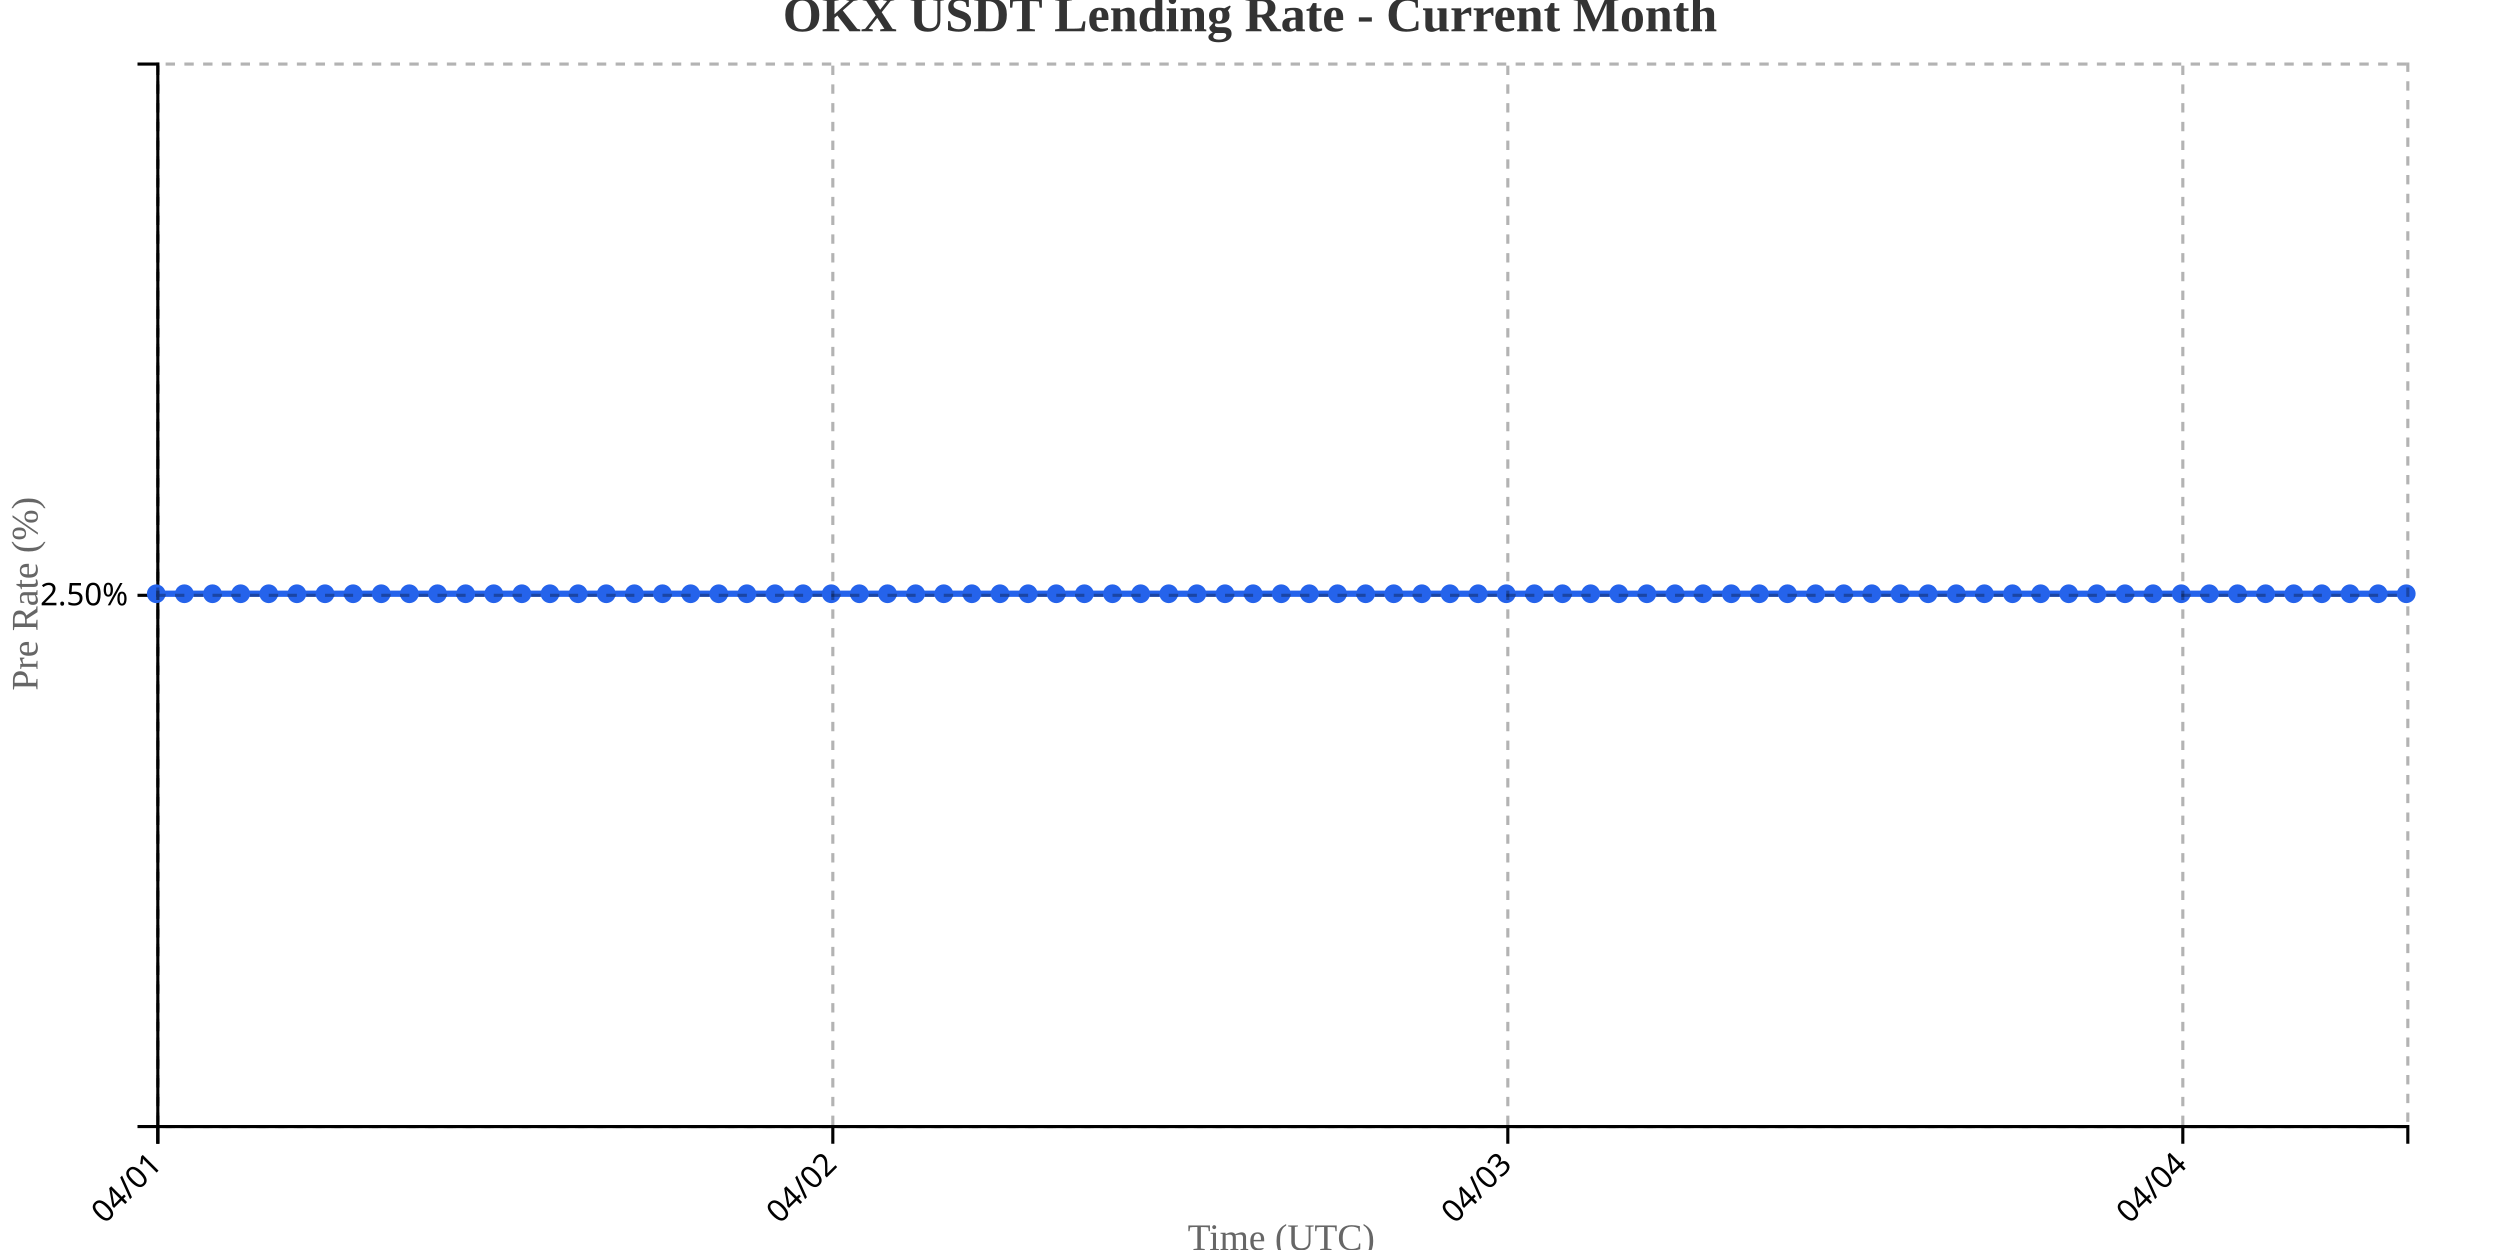
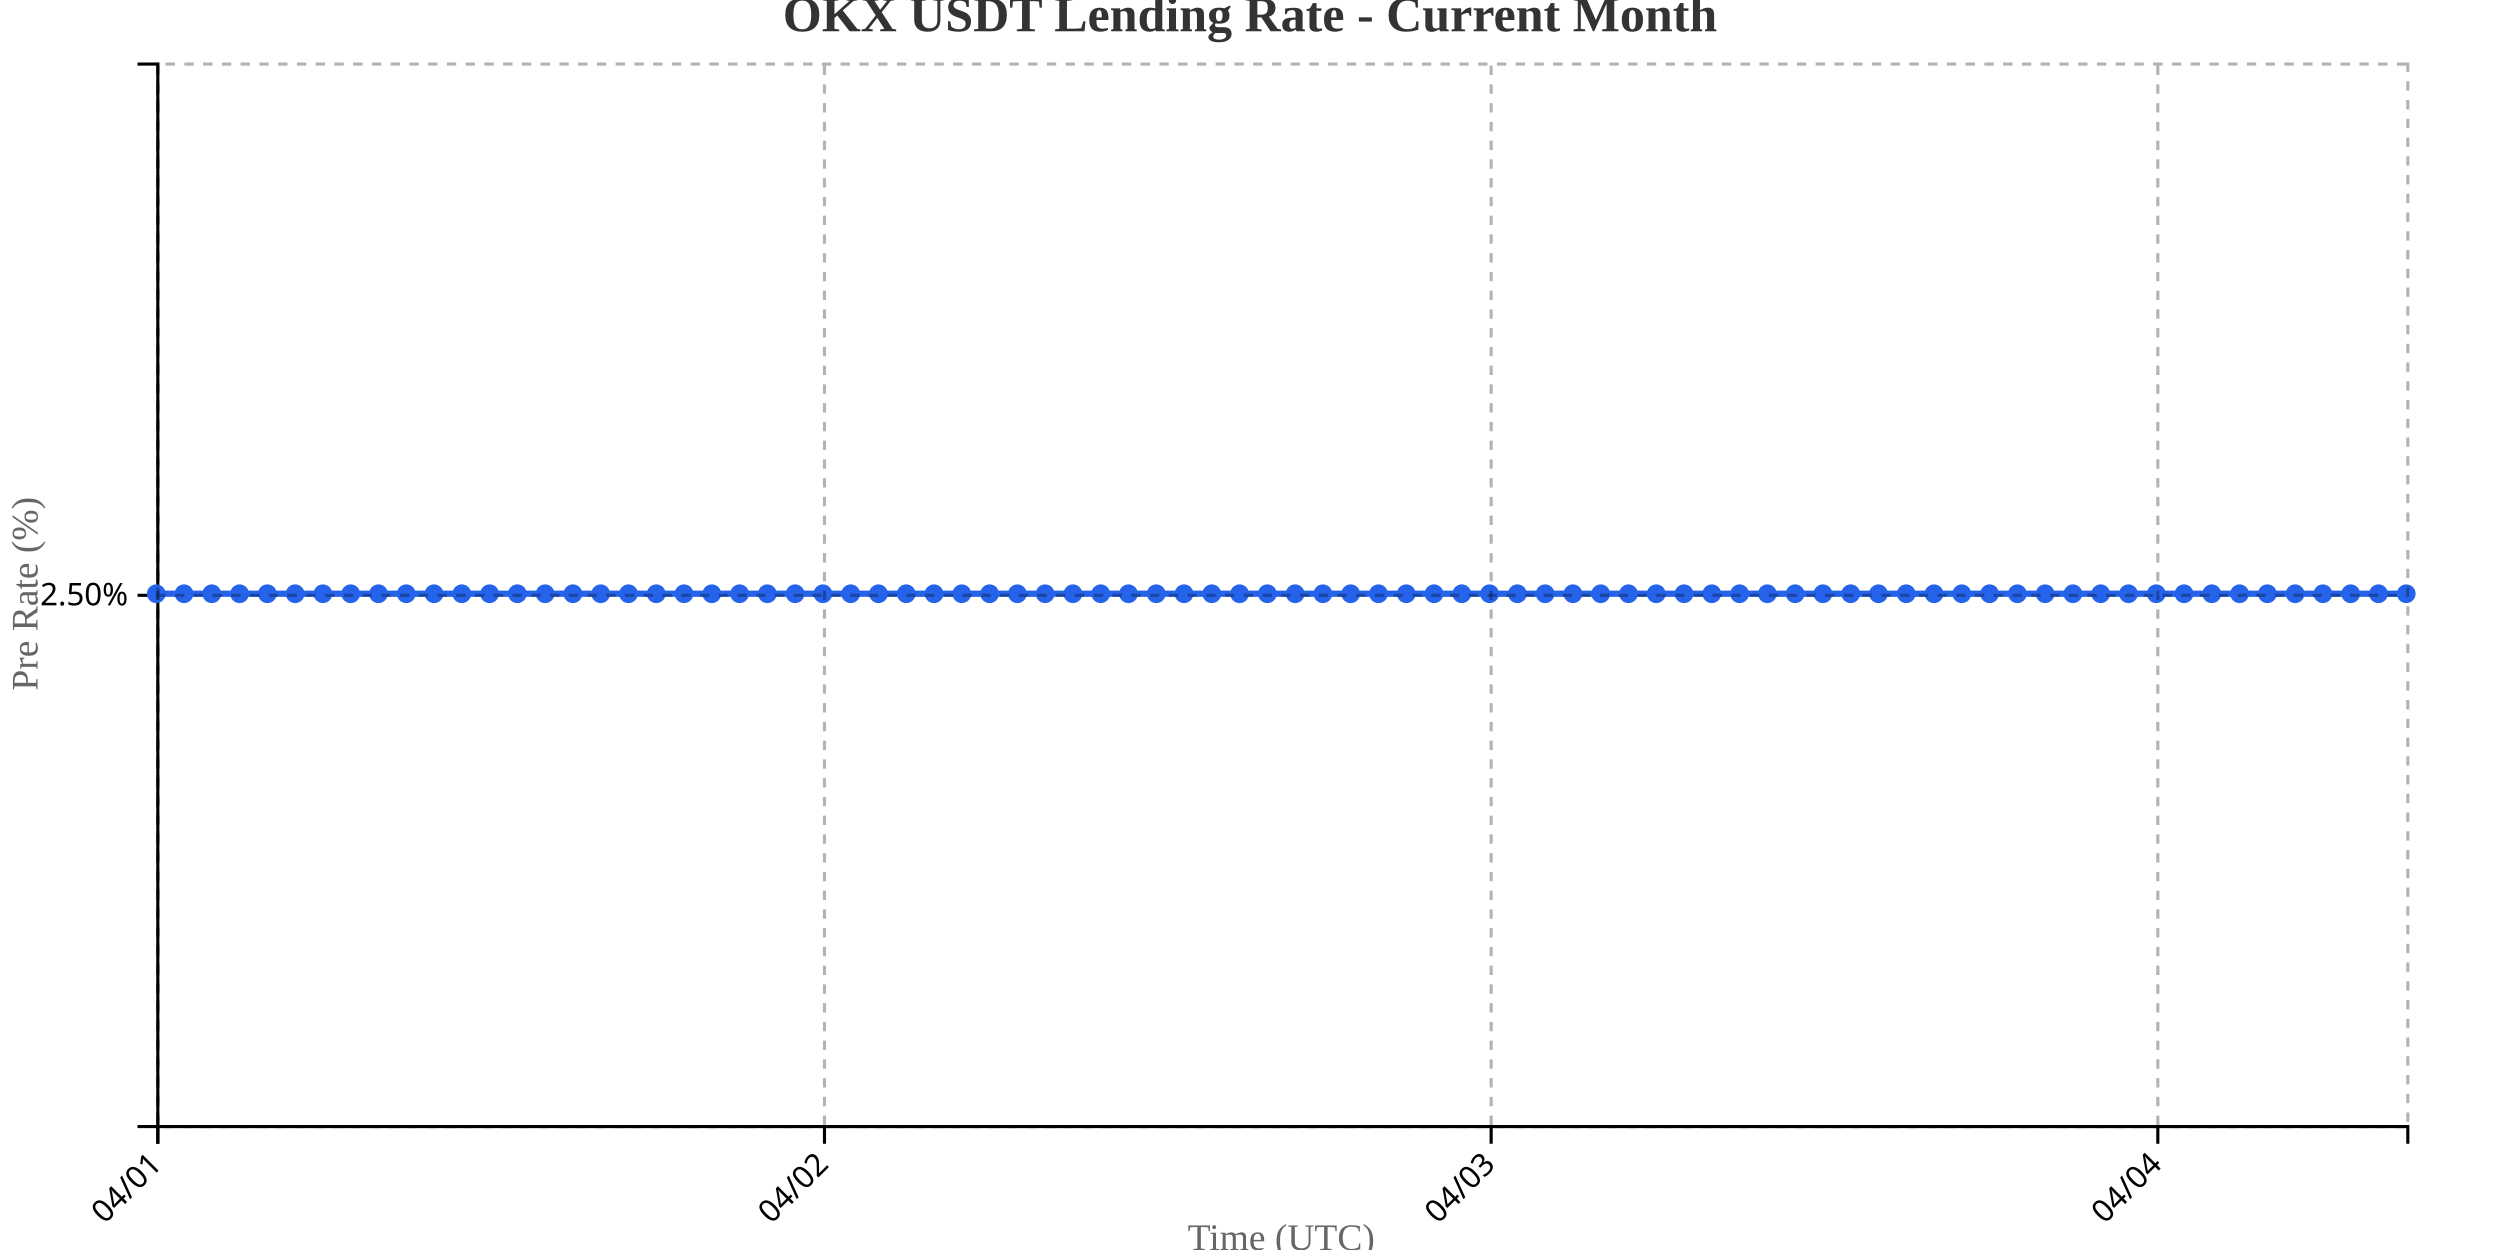
<svg xmlns="http://www.w3.org/2000/svg" width="800" height="400">
  <g transform="translate(50,20)">
    <g transform="translate(0,340)" fill="none" font-size="10" font-family="sans-serif" text-anchor="middle">
      <path class="domain" stroke="currentColor" d="M0.5,6V0.5H720.5V6" />
      <g class="tick" opacity="1" transform="translate(0.5,0)">
        <line stroke="currentColor" y2="6" />
        <text fill="currentColor" y="9" dy=".15em" style="text-anchor: end;" dx="-.8em" transform="rotate(-45)">04/01</text>
      </g>
-       <g class="tick" opacity="1" transform="translate(216.5,0)">
+       <g class="tick" opacity="1" transform="translate(213.8333,0)">
        <line stroke="currentColor" y2="6" />
        <text fill="currentColor" y="9" dy=".15em" style="text-anchor: end;" dx="-.8em" transform="rotate(-45)">04/02</text>
      </g>
-       <g class="tick" opacity="1" transform="translate(432.5,0)">
+       <g class="tick" opacity="1" transform="translate(427.1667,0)">
        <line stroke="currentColor" y2="6" />
        <text fill="currentColor" y="9" dy=".15em" style="text-anchor: end;" dx="-.8em" transform="rotate(-45)">04/03</text>
      </g>
-       <g class="tick" opacity="1" transform="translate(648.5,0)">
+       <g class="tick" opacity="1" transform="translate(640.5,0)">
        <line stroke="currentColor" y2="6" />
        <text fill="currentColor" y="9" dy=".15em" style="text-anchor: end;" dx="-.8em" transform="rotate(-45)">04/04</text>
      </g>
    </g>
    <g fill="none" font-size="10" font-family="sans-serif" text-anchor="end">
      <path class="domain" stroke="currentColor" d="M-6,340.5H0.5V0.5H-6" />
      <g class="tick" opacity="1" transform="translate(0,170.5)">
        <line stroke="currentColor" x2="-6" />
        <text fill="currentColor" x="-9" dy="0.32em">2.50%</text>
      </g>
    </g>
    <text transform="rotate(-90)" y="-50" x="-170" dy="1em" style="text-anchor: middle; font-size: 12px; fill: #666;">Pre Rate (%)</text>
    <text transform="translate(360, 380)" style="text-anchor: middle; font-size: 12px; fill: #666;">Time (UTC)</text>
-     <path fill="none" stroke="#2563eb" stroke-width="2" d="M0,170C3,170,6,170,9,170C12,170,15,170,18,170C21,170,24,170,27,170C30,170,33,170,36,170C39,170,42,170,45,170C48,170,51,170,54,170C57,170,60,170,63,170C66,170,69,170,72,170C75,170,78,170,81,170C84,170,87,170,90,170C93,170,96,170,99,170C102,170,105,170,108,170C111,170,114,170,117,170C120,170,123,170,126,170C129,170,132,170,135,170C138,170,141,170,144,170C147,170,150,170,153,170C156,170,159,170,162,170C165,170,168,170,171,170C174,170,177,170,180,170C183,170,186,170,189,170C192,170,195,170,198,170C201,170,204,170,207,170C210,170,213,170,216,170C219,170,222,170,225,170C228,170,231,170,234,170C237,170,240,170,243,170C246,170,249,170,252,170C255,170,258,170,261,170C264,170,267,170,270,170C273,170,276,170,279,170C282,170,285,170,288,170C291,170,294,170,297,170C300,170,303,170,306,170C309,170,312,170,315,170C318,170,321,170,324,170C327,170,330,170,333,170C336,170,339,170,342,170C345,170,348,170,351,170C354,170,357,170,360,170C363,170,366,170,369,170C372,170,375,170,378,170C381,170,384,170,387,170C390,170,393,170,396,170C399,170,402,170,405,170C408,170,411,170,414,170C417,170,420,170,423,170C426,170,429,170,432,170C435,170,438,170,441,170C444,170,447,170,450,170C453,170,456,170,459,170C462,170,465,170,468,170C471,170,474,170,477,170C480,170,483,170,486,170C489,170,492,170,495,170C498,170,501,170,504,170C507,170,510,170,513,170C516,170,519,170,522,170C525,170,528,170,531,170C534,170,537,170,540,170C543,170,546,170,549,170C552,170,555,170,558,170C561,170,564,170,567,170C570,170,573,170,576,170C579,170,582,170,585,170C588,170,591,170,594,170C597,170,600,170,603,170C606,170,609,170,612,170C615,170,618,170,621,170C624,170,627,170,630,170C633,170,636,170,639,170C642,170,645,170,648,170C651,170,654,170,657,170C660,170,663,170,666,170C669,170,672,170,675,170C678,170,681,170,684,170C687,170,690,170,693,170C696,170,699,170,702,170C705,170,708,170,711,170C714,170,717,170,720,170" />
+     <path fill="none" stroke="#2563eb" stroke-width="2" d="M0,170C2.963,170,5.926,170,8.889,170C11.852,170,14.815,170,17.778,170C20.741,170,23.704,170,26.667,170C29.63,170,32.593,170,35.556,170C38.519,170,41.481,170,44.444,170C47.407,170,50.37,170,53.333,170C56.296,170,59.259,170,62.222,170C65.185,170,68.148,170,71.111,170C74.074,170,77.037,170,80,170C82.963,170,85.926,170,88.889,170C91.852,170,94.815,170,97.778,170C100.741,170,103.704,170,106.667,170C109.63,170,112.593,170,115.556,170C118.519,170,121.481,170,124.444,170C127.407,170,130.37,170,133.333,170C136.296,170,139.259,170,142.222,170C145.185,170,148.148,170,151.111,170C154.074,170,157.037,170,160,170C162.963,170,165.926,170,168.889,170C171.852,170,174.815,170,177.778,170C180.741,170,183.704,170,186.667,170C189.63,170,192.593,170,195.556,170C198.519,170,201.481,170,204.444,170C207.407,170,210.37,170,213.333,170C216.296,170,219.259,170,222.222,170C225.185,170,228.148,170,231.111,170C234.074,170,237.037,170,240,170C242.963,170,245.926,170,248.889,170C251.852,170,254.815,170,257.778,170C260.741,170,263.704,170,266.667,170C269.63,170,272.593,170,275.556,170C278.519,170,281.481,170,284.444,170C287.407,170,290.37,170,293.333,170C296.296,170,299.259,170,302.222,170C305.185,170,308.148,170,311.111,170C314.074,170,317.037,170,320,170C322.963,170,325.926,170,328.889,170C331.852,170,334.815,170,337.778,170C340.741,170,343.704,170,346.667,170C349.63,170,352.593,170,355.556,170C358.519,170,361.481,170,364.444,170C367.407,170,370.37,170,373.333,170C376.296,170,379.259,170,382.222,170C385.185,170,388.148,170,391.111,170C394.074,170,397.037,170,400,170C402.963,170,405.926,170,408.889,170C411.852,170,414.815,170,417.778,170C420.741,170,423.704,170,426.667,170C429.63,170,432.593,170,435.556,170C438.519,170,441.481,170,444.444,170C447.407,170,450.37,170,453.333,170C456.296,170,459.259,170,462.222,170C465.185,170,468.148,170,471.111,170C474.074,170,477.037,170,480,170C482.963,170,485.926,170,488.889,170C491.852,170,494.815,170,497.778,170C500.741,170,503.704,170,506.667,170C509.63,170,512.593,170,515.556,170C518.519,170,521.481,170,524.444,170C527.407,170,530.37,170,533.333,170C536.296,170,539.259,170,542.222,170C545.185,170,548.148,170,551.111,170C554.074,170,557.037,170,560,170C562.963,170,565.926,170,568.889,170C571.852,170,574.815,170,577.778,170C580.741,170,583.704,170,586.667,170C589.63,170,592.593,170,595.556,170C598.519,170,601.481,170,604.444,170C607.407,170,610.37,170,613.333,170C616.296,170,619.259,170,622.222,170C625.185,170,628.148,170,631.111,170C634.074,170,637.037,170,640,170C642.963,170,645.926,170,648.889,170C651.852,170,654.815,170,657.778,170C660.741,170,663.704,170,666.667,170C669.63,170,672.593,170,675.556,170C678.519,170,681.481,170,684.444,170C687.407,170,690.37,170,693.333,170C696.296,170,699.259,170,702.222,170C705.185,170,708.148,170,711.111,170C714.074,170,717.037,170,720,170" />
    <circle class="dot" cx="0" cy="170" r="3" fill="#2563eb" />
-     <circle class="dot" cx="9" cy="170" r="3" fill="#2563eb" />
-     <circle class="dot" cx="18" cy="170" r="3" fill="#2563eb" />
-     <circle class="dot" cx="27" cy="170" r="3" fill="#2563eb" />
-     <circle class="dot" cx="36" cy="170" r="3" fill="#2563eb" />
-     <circle class="dot" cx="45" cy="170" r="3" fill="#2563eb" />
-     <circle class="dot" cx="54" cy="170" r="3" fill="#2563eb" />
-     <circle class="dot" cx="63" cy="170" r="3" fill="#2563eb" />
-     <circle class="dot" cx="72" cy="170" r="3" fill="#2563eb" />
-     <circle class="dot" cx="81" cy="170" r="3" fill="#2563eb" />
-     <circle class="dot" cx="90" cy="170" r="3" fill="#2563eb" />
-     <circle class="dot" cx="99" cy="170" r="3" fill="#2563eb" />
-     <circle class="dot" cx="108" cy="170" r="3" fill="#2563eb" />
-     <circle class="dot" cx="117" cy="170" r="3" fill="#2563eb" />
-     <circle class="dot" cx="126" cy="170" r="3" fill="#2563eb" />
-     <circle class="dot" cx="135" cy="170" r="3" fill="#2563eb" />
-     <circle class="dot" cx="144" cy="170" r="3" fill="#2563eb" />
-     <circle class="dot" cx="153" cy="170" r="3" fill="#2563eb" />
-     <circle class="dot" cx="162" cy="170" r="3" fill="#2563eb" />
-     <circle class="dot" cx="171" cy="170" r="3" fill="#2563eb" />
-     <circle class="dot" cx="180" cy="170" r="3" fill="#2563eb" />
-     <circle class="dot" cx="189" cy="170" r="3" fill="#2563eb" />
-     <circle class="dot" cx="198" cy="170" r="3" fill="#2563eb" />
-     <circle class="dot" cx="207" cy="170" r="3" fill="#2563eb" />
-     <circle class="dot" cx="216" cy="170" r="3" fill="#2563eb" />
-     <circle class="dot" cx="225" cy="170" r="3" fill="#2563eb" />
-     <circle class="dot" cx="234" cy="170" r="3" fill="#2563eb" />
-     <circle class="dot" cx="243" cy="170" r="3" fill="#2563eb" />
-     <circle class="dot" cx="252" cy="170" r="3" fill="#2563eb" />
-     <circle class="dot" cx="261" cy="170" r="3" fill="#2563eb" />
-     <circle class="dot" cx="270" cy="170" r="3" fill="#2563eb" />
-     <circle class="dot" cx="279" cy="170" r="3" fill="#2563eb" />
-     <circle class="dot" cx="288" cy="170" r="3" fill="#2563eb" />
-     <circle class="dot" cx="297" cy="170" r="3" fill="#2563eb" />
-     <circle class="dot" cx="306" cy="170" r="3" fill="#2563eb" />
-     <circle class="dot" cx="315" cy="170" r="3" fill="#2563eb" />
-     <circle class="dot" cx="324" cy="170" r="3" fill="#2563eb" />
-     <circle class="dot" cx="333" cy="170" r="3" fill="#2563eb" />
-     <circle class="dot" cx="342" cy="170" r="3" fill="#2563eb" />
-     <circle class="dot" cx="351" cy="170" r="3" fill="#2563eb" />
-     <circle class="dot" cx="360" cy="170" r="3" fill="#2563eb" />
-     <circle class="dot" cx="369" cy="170" r="3" fill="#2563eb" />
-     <circle class="dot" cx="378" cy="170" r="3" fill="#2563eb" />
-     <circle class="dot" cx="387" cy="170" r="3" fill="#2563eb" />
-     <circle class="dot" cx="396" cy="170" r="3" fill="#2563eb" />
-     <circle class="dot" cx="405" cy="170" r="3" fill="#2563eb" />
-     <circle class="dot" cx="414" cy="170" r="3" fill="#2563eb" />
-     <circle class="dot" cx="423" cy="170" r="3" fill="#2563eb" />
-     <circle class="dot" cx="432" cy="170" r="3" fill="#2563eb" />
-     <circle class="dot" cx="441" cy="170" r="3" fill="#2563eb" />
-     <circle class="dot" cx="450" cy="170" r="3" fill="#2563eb" />
-     <circle class="dot" cx="459" cy="170" r="3" fill="#2563eb" />
-     <circle class="dot" cx="468" cy="170" r="3" fill="#2563eb" />
-     <circle class="dot" cx="477" cy="170" r="3" fill="#2563eb" />
-     <circle class="dot" cx="486" cy="170" r="3" fill="#2563eb" />
-     <circle class="dot" cx="495" cy="170" r="3" fill="#2563eb" />
-     <circle class="dot" cx="504" cy="170" r="3" fill="#2563eb" />
-     <circle class="dot" cx="513" cy="170" r="3" fill="#2563eb" />
-     <circle class="dot" cx="522" cy="170" r="3" fill="#2563eb" />
-     <circle class="dot" cx="531" cy="170" r="3" fill="#2563eb" />
-     <circle class="dot" cx="540" cy="170" r="3" fill="#2563eb" />
-     <circle class="dot" cx="549" cy="170" r="3" fill="#2563eb" />
-     <circle class="dot" cx="558" cy="170" r="3" fill="#2563eb" />
-     <circle class="dot" cx="567" cy="170" r="3" fill="#2563eb" />
-     <circle class="dot" cx="576" cy="170" r="3" fill="#2563eb" />
-     <circle class="dot" cx="585" cy="170" r="3" fill="#2563eb" />
-     <circle class="dot" cx="594" cy="170" r="3" fill="#2563eb" />
-     <circle class="dot" cx="603" cy="170" r="3" fill="#2563eb" />
-     <circle class="dot" cx="612" cy="170" r="3" fill="#2563eb" />
-     <circle class="dot" cx="621" cy="170" r="3" fill="#2563eb" />
-     <circle class="dot" cx="630" cy="170" r="3" fill="#2563eb" />
-     <circle class="dot" cx="639" cy="170" r="3" fill="#2563eb" />
-     <circle class="dot" cx="648" cy="170" r="3" fill="#2563eb" />
-     <circle class="dot" cx="657" cy="170" r="3" fill="#2563eb" />
-     <circle class="dot" cx="666" cy="170" r="3" fill="#2563eb" />
-     <circle class="dot" cx="675" cy="170" r="3" fill="#2563eb" />
-     <circle class="dot" cx="684" cy="170" r="3" fill="#2563eb" />
-     <circle class="dot" cx="693" cy="170" r="3" fill="#2563eb" />
-     <circle class="dot" cx="702" cy="170" r="3" fill="#2563eb" />
-     <circle class="dot" cx="711" cy="170" r="3" fill="#2563eb" />
+     <circle class="dot" cx="8.889" cy="170" r="3" fill="#2563eb" />
+     <circle class="dot" cx="17.778" cy="170" r="3" fill="#2563eb" />
+     <circle class="dot" cx="26.667" cy="170" r="3" fill="#2563eb" />
+     <circle class="dot" cx="35.556" cy="170" r="3" fill="#2563eb" />
+     <circle class="dot" cx="44.444" cy="170" r="3" fill="#2563eb" />
+     <circle class="dot" cx="53.333" cy="170" r="3" fill="#2563eb" />
+     <circle class="dot" cx="62.222" cy="170" r="3" fill="#2563eb" />
+     <circle class="dot" cx="71.111" cy="170" r="3" fill="#2563eb" />
+     <circle class="dot" cx="80" cy="170" r="3" fill="#2563eb" />
+     <circle class="dot" cx="88.889" cy="170" r="3" fill="#2563eb" />
+     <circle class="dot" cx="97.778" cy="170" r="3" fill="#2563eb" />
+     <circle class="dot" cx="106.667" cy="170" r="3" fill="#2563eb" />
+     <circle class="dot" cx="115.556" cy="170" r="3" fill="#2563eb" />
+     <circle class="dot" cx="124.444" cy="170" r="3" fill="#2563eb" />
+     <circle class="dot" cx="133.333" cy="170" r="3" fill="#2563eb" />
+     <circle class="dot" cx="142.222" cy="170" r="3" fill="#2563eb" />
+     <circle class="dot" cx="151.111" cy="170" r="3" fill="#2563eb" />
+     <circle class="dot" cx="160" cy="170" r="3" fill="#2563eb" />
+     <circle class="dot" cx="168.889" cy="170" r="3" fill="#2563eb" />
+     <circle class="dot" cx="177.778" cy="170" r="3" fill="#2563eb" />
+     <circle class="dot" cx="186.667" cy="170" r="3" fill="#2563eb" />
+     <circle class="dot" cx="195.556" cy="170" r="3" fill="#2563eb" />
+     <circle class="dot" cx="204.444" cy="170" r="3" fill="#2563eb" />
+     <circle class="dot" cx="213.333" cy="170" r="3" fill="#2563eb" />
+     <circle class="dot" cx="222.222" cy="170" r="3" fill="#2563eb" />
+     <circle class="dot" cx="231.111" cy="170" r="3" fill="#2563eb" />
+     <circle class="dot" cx="240" cy="170" r="3" fill="#2563eb" />
+     <circle class="dot" cx="248.889" cy="170" r="3" fill="#2563eb" />
+     <circle class="dot" cx="257.778" cy="170" r="3" fill="#2563eb" />
+     <circle class="dot" cx="266.667" cy="170" r="3" fill="#2563eb" />
+     <circle class="dot" cx="275.556" cy="170" r="3" fill="#2563eb" />
+     <circle class="dot" cx="284.444" cy="170" r="3" fill="#2563eb" />
+     <circle class="dot" cx="293.333" cy="170" r="3" fill="#2563eb" />
+     <circle class="dot" cx="302.222" cy="170" r="3" fill="#2563eb" />
+     <circle class="dot" cx="311.111" cy="170" r="3" fill="#2563eb" />
+     <circle class="dot" cx="320" cy="170" r="3" fill="#2563eb" />
+     <circle class="dot" cx="328.889" cy="170" r="3" fill="#2563eb" />
+     <circle class="dot" cx="337.778" cy="170" r="3" fill="#2563eb" />
+     <circle class="dot" cx="346.667" cy="170" r="3" fill="#2563eb" />
+     <circle class="dot" cx="355.556" cy="170" r="3" fill="#2563eb" />
+     <circle class="dot" cx="364.444" cy="170" r="3" fill="#2563eb" />
+     <circle class="dot" cx="373.333" cy="170" r="3" fill="#2563eb" />
+     <circle class="dot" cx="382.222" cy="170" r="3" fill="#2563eb" />
+     <circle class="dot" cx="391.111" cy="170" r="3" fill="#2563eb" />
+     <circle class="dot" cx="400" cy="170" r="3" fill="#2563eb" />
+     <circle class="dot" cx="408.889" cy="170" r="3" fill="#2563eb" />
+     <circle class="dot" cx="417.778" cy="170" r="3" fill="#2563eb" />
+     <circle class="dot" cx="426.667" cy="170" r="3" fill="#2563eb" />
+     <circle class="dot" cx="435.556" cy="170" r="3" fill="#2563eb" />
+     <circle class="dot" cx="444.444" cy="170" r="3" fill="#2563eb" />
+     <circle class="dot" cx="453.333" cy="170" r="3" fill="#2563eb" />
+     <circle class="dot" cx="462.222" cy="170" r="3" fill="#2563eb" />
+     <circle class="dot" cx="471.111" cy="170" r="3" fill="#2563eb" />
+     <circle class="dot" cx="480" cy="170" r="3" fill="#2563eb" />
+     <circle class="dot" cx="488.889" cy="170" r="3" fill="#2563eb" />
+     <circle class="dot" cx="497.778" cy="170" r="3" fill="#2563eb" />
+     <circle class="dot" cx="506.667" cy="170" r="3" fill="#2563eb" />
+     <circle class="dot" cx="515.556" cy="170" r="3" fill="#2563eb" />
+     <circle class="dot" cx="524.444" cy="170" r="3" fill="#2563eb" />
+     <circle class="dot" cx="533.333" cy="170" r="3" fill="#2563eb" />
+     <circle class="dot" cx="542.222" cy="170" r="3" fill="#2563eb" />
+     <circle class="dot" cx="551.111" cy="170" r="3" fill="#2563eb" />
+     <circle class="dot" cx="560" cy="170" r="3" fill="#2563eb" />
+     <circle class="dot" cx="568.889" cy="170" r="3" fill="#2563eb" />
+     <circle class="dot" cx="577.778" cy="170" r="3" fill="#2563eb" />
+     <circle class="dot" cx="586.667" cy="170" r="3" fill="#2563eb" />
+     <circle class="dot" cx="595.556" cy="170" r="3" fill="#2563eb" />
+     <circle class="dot" cx="604.444" cy="170" r="3" fill="#2563eb" />
+     <circle class="dot" cx="613.333" cy="170" r="3" fill="#2563eb" />
+     <circle class="dot" cx="622.222" cy="170" r="3" fill="#2563eb" />
+     <circle class="dot" cx="631.111" cy="170" r="3" fill="#2563eb" />
+     <circle class="dot" cx="640" cy="170" r="3" fill="#2563eb" />
+     <circle class="dot" cx="648.889" cy="170" r="3" fill="#2563eb" />
+     <circle class="dot" cx="657.778" cy="170" r="3" fill="#2563eb" />
+     <circle class="dot" cx="666.667" cy="170" r="3" fill="#2563eb" />
+     <circle class="dot" cx="675.556" cy="170" r="3" fill="#2563eb" />
+     <circle class="dot" cx="684.444" cy="170" r="3" fill="#2563eb" />
+     <circle class="dot" cx="693.333" cy="170" r="3" fill="#2563eb" />
+     <circle class="dot" cx="702.222" cy="170" r="3" fill="#2563eb" />
+     <circle class="dot" cx="711.111" cy="170" r="3" fill="#2563eb" />
    <circle class="dot" cx="720" cy="170" r="3" fill="#2563eb" />
    <g class="grid" transform="translate(0,340)" fill="none" font-size="10" font-family="sans-serif" text-anchor="middle" style="stroke-dasharray: 3,3; opacity: 0.3;">
      <path class="domain" stroke="currentColor" d="M0.5,-340V0.5H720.5V-340" />
      <g class="tick" opacity="1" transform="translate(0.5,0)">
        <line stroke="currentColor" y2="-340" />
        <text fill="currentColor" y="3" dy="0.71em" />
      </g>
-       <g class="tick" opacity="1" transform="translate(216.5,0)">
+       <g class="tick" opacity="1" transform="translate(213.8333,0)">
        <line stroke="currentColor" y2="-340" />
        <text fill="currentColor" y="3" dy="0.71em" />
      </g>
-       <g class="tick" opacity="1" transform="translate(432.5,0)">
+       <g class="tick" opacity="1" transform="translate(427.1667,0)">
        <line stroke="currentColor" y2="-340" />
        <text fill="currentColor" y="3" dy="0.71em" />
      </g>
-       <g class="tick" opacity="1" transform="translate(648.5,0)">
+       <g class="tick" opacity="1" transform="translate(640.5,0)">
        <line stroke="currentColor" y2="-340" />
        <text fill="currentColor" y="3" dy="0.71em" />
      </g>
    </g>
    <g class="grid" fill="none" font-size="10" font-family="sans-serif" text-anchor="end" style="stroke-dasharray: 3,3; opacity: 0.3;">
      <path class="domain" stroke="currentColor" d="M720,340.5H0.5V0.5H720" />
      <g class="tick" opacity="1" transform="translate(0,170.5)">
        <line stroke="currentColor" x2="720" />
        <text fill="currentColor" x="-3" dy="0.32em" />
      </g>
    </g>
  </g>
  <text x="400" y="10" text-anchor="middle" style="font-size: 16px; font-weight: bold; fill: #333;">OKX USDT Lending Rate - Current Month</text>
</svg>
